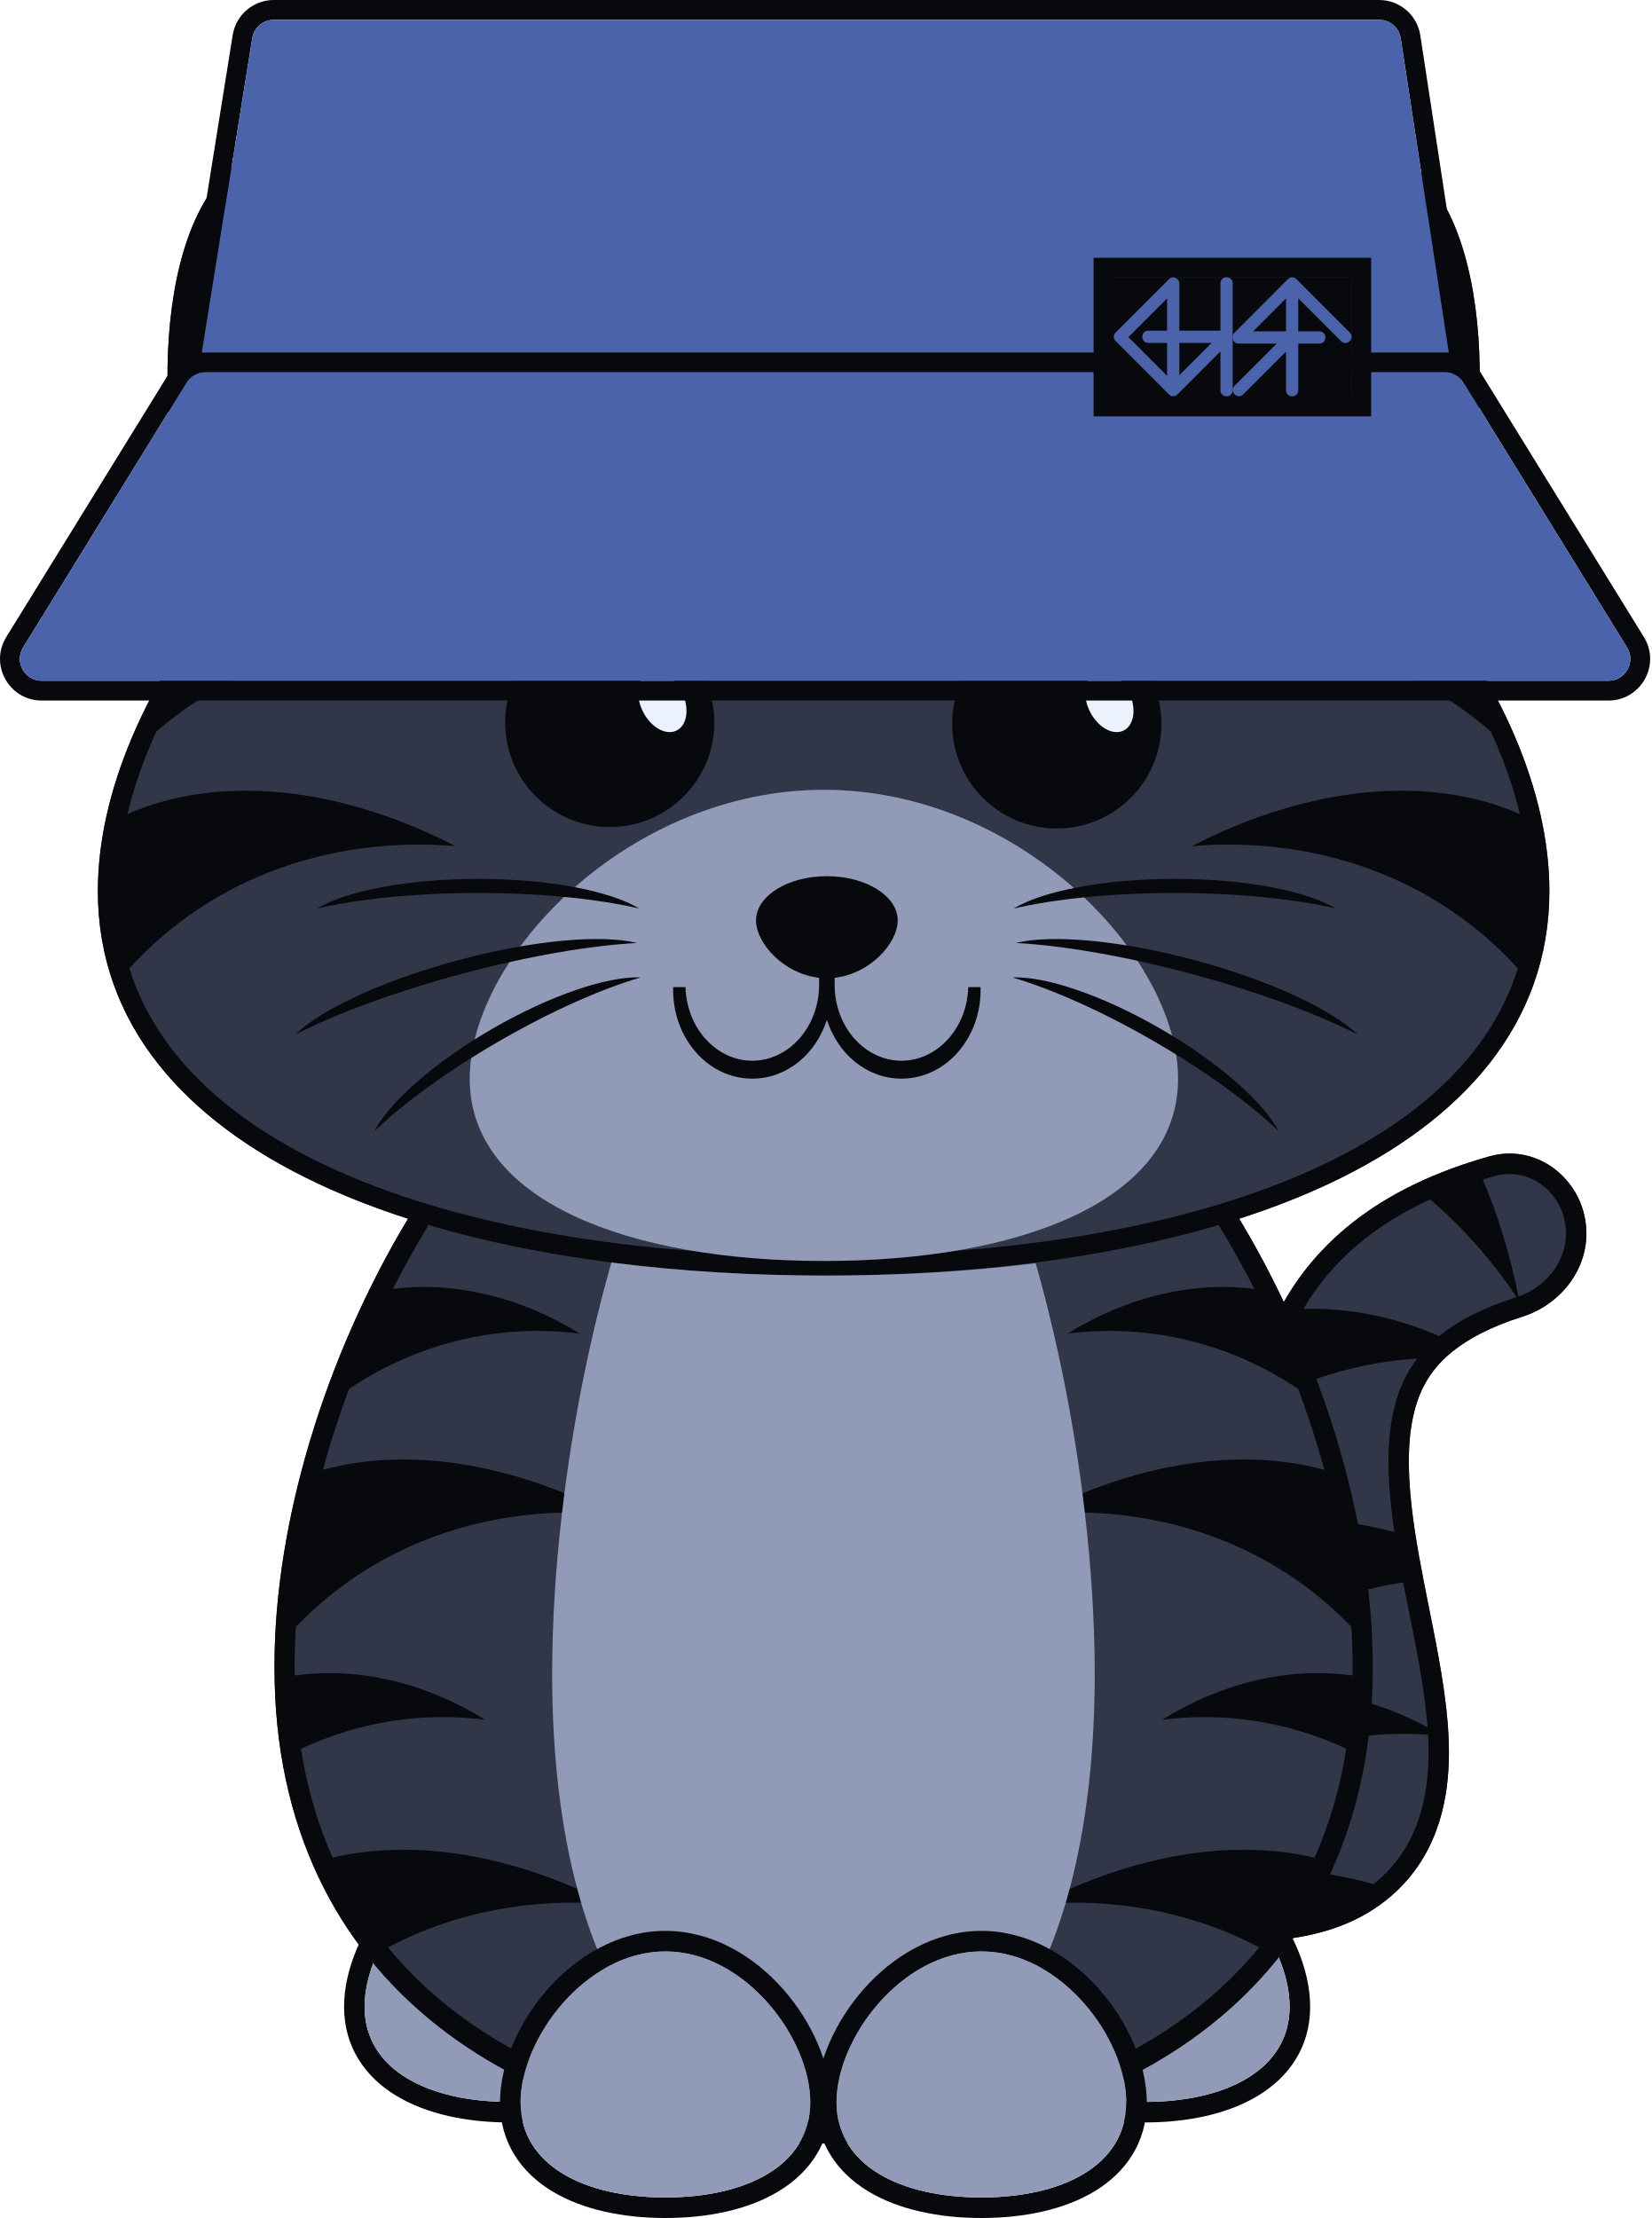
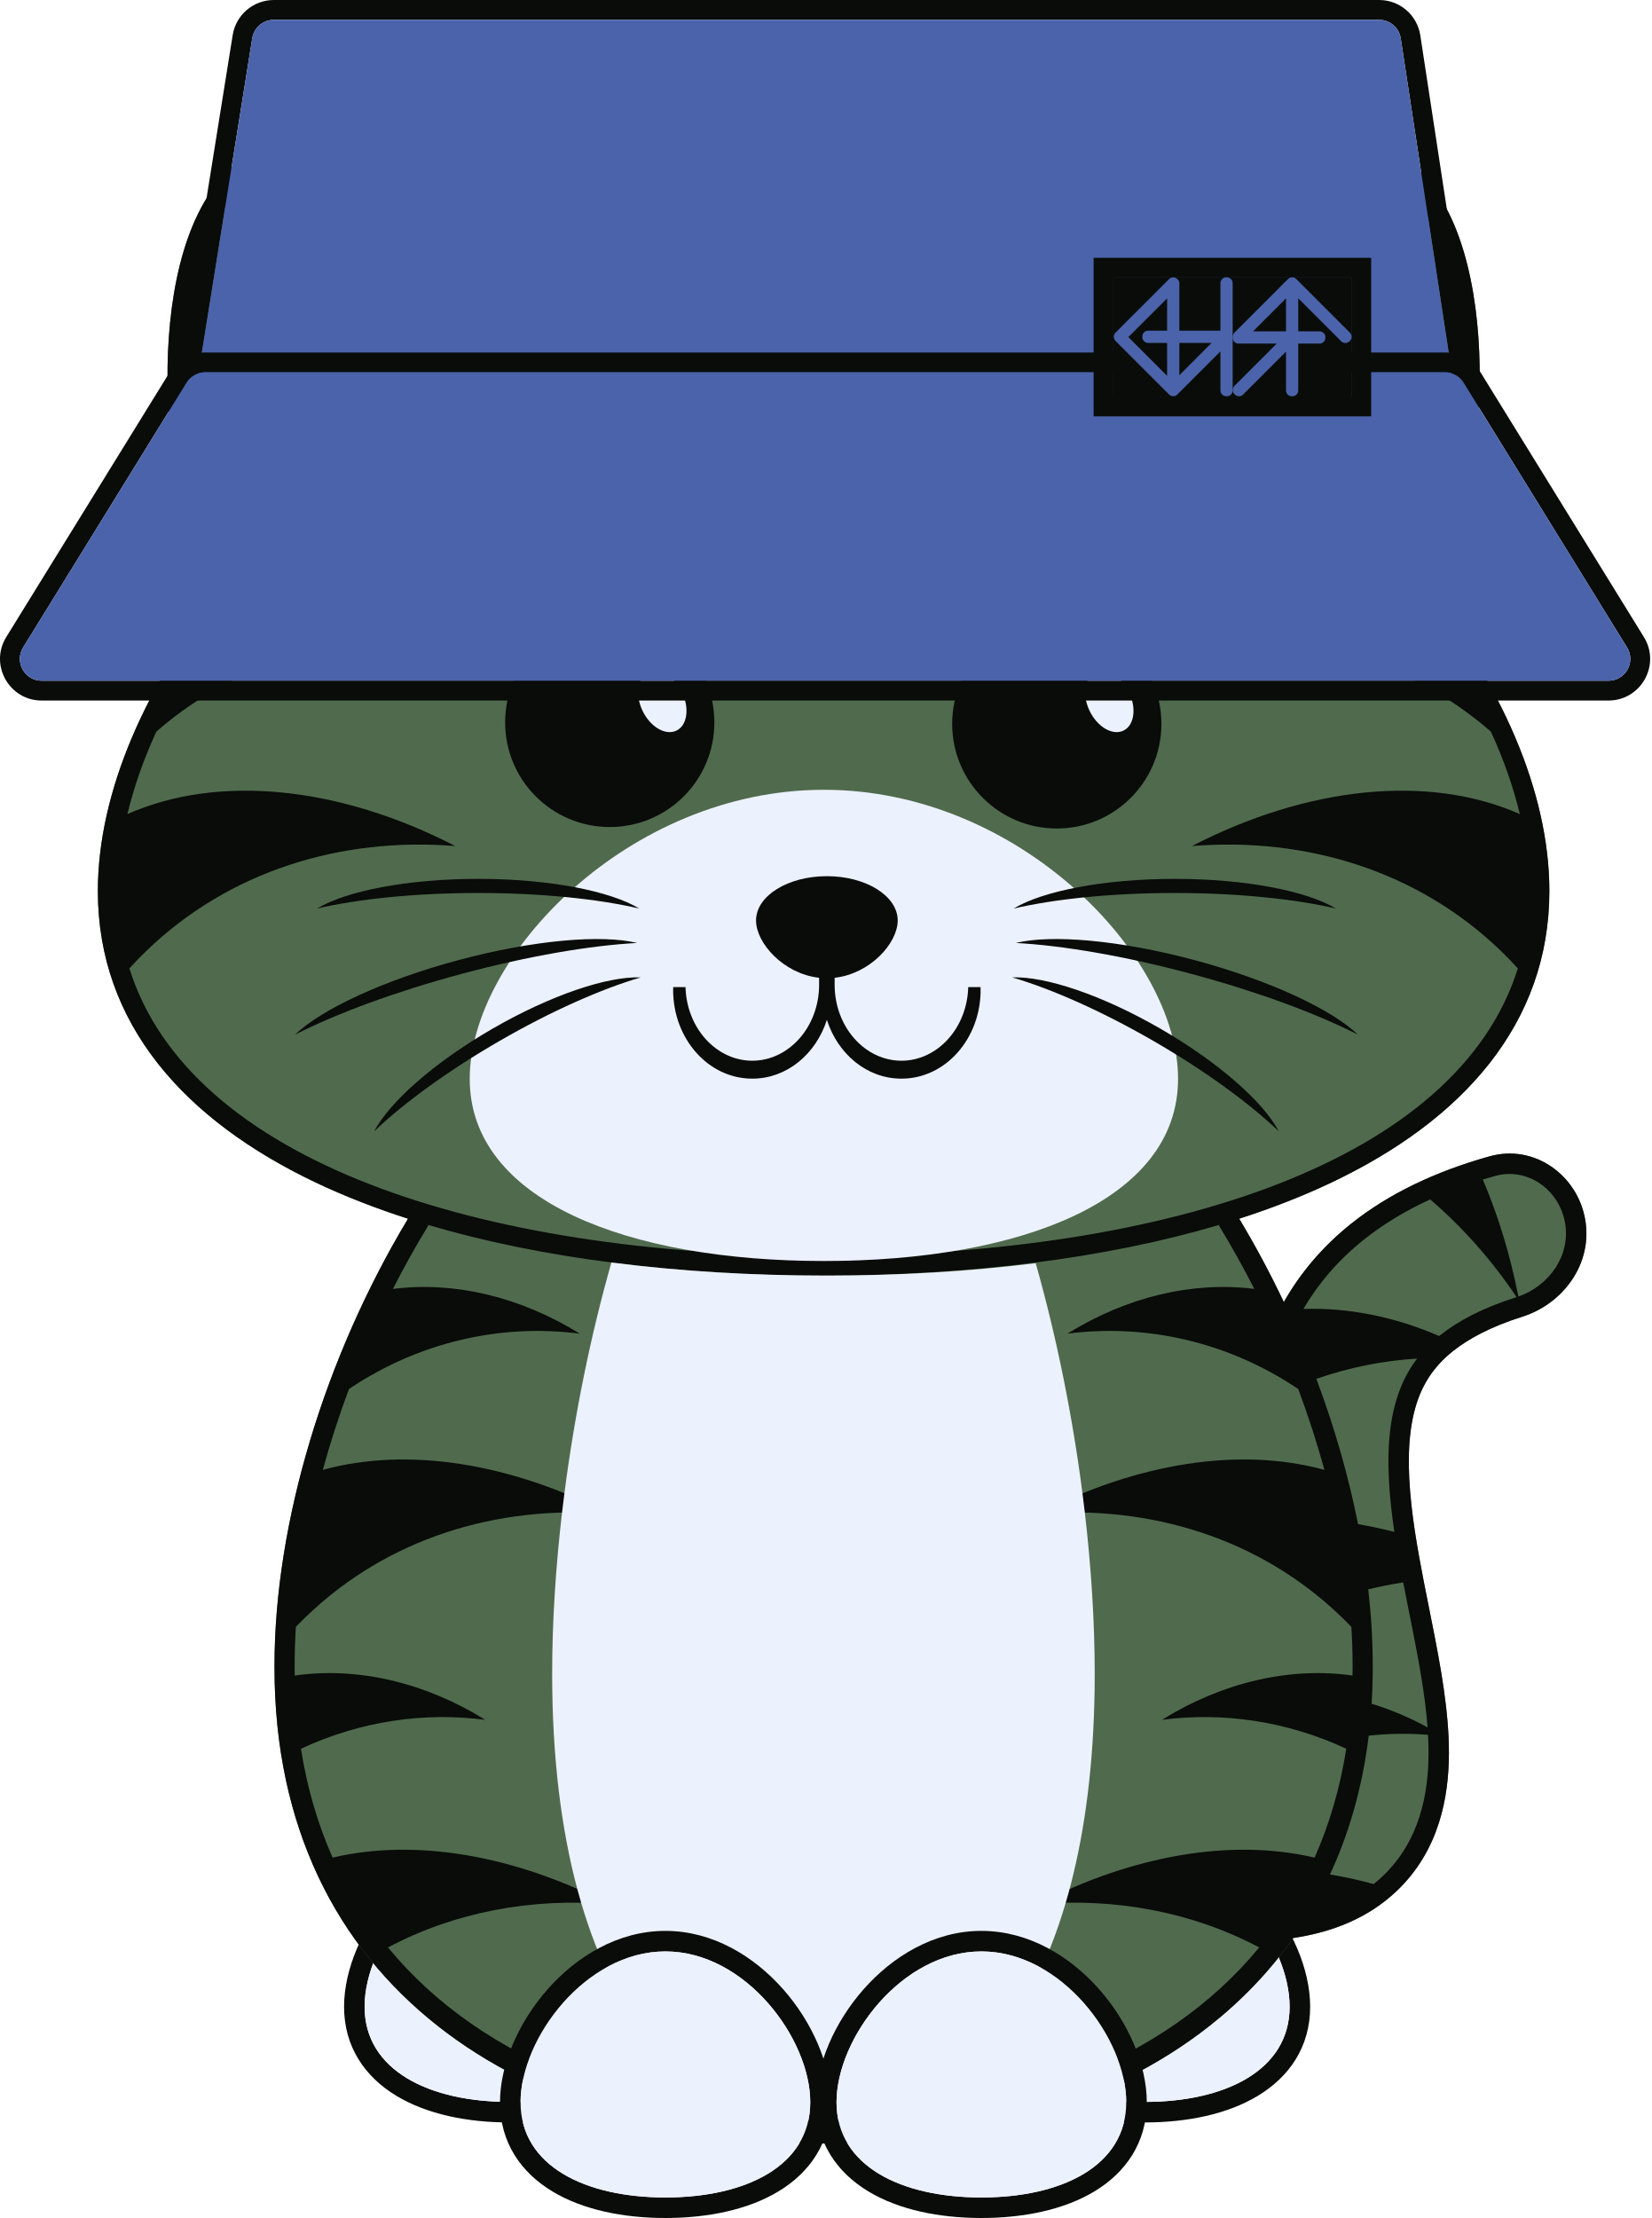
<svg xmlns="http://www.w3.org/2000/svg" width="405" height="544" viewBox="0 0 405 544" fill="none">
-   <path fill-rule="evenodd" clip-rule="evenodd" d="M152.678 514.041C145.201 518.552 135.317 520.565 124.953 520.565C114.589 520.565 104.705 518.552 97.228 514.041C89.544 509.405 84.387 502.058 84.387 492.185C84.387 482.84 89.026 472.451 96.052 464.482C103.115 456.469 113.271 450.145 124.953 450.145C136.635 450.145 146.792 456.469 153.855 464.482C160.88 472.451 165.52 482.84 165.52 492.185C165.52 502.058 160.363 509.405 152.678 514.041ZM124.953 515.528C144.575 515.528 160.482 507.841 160.482 492.185C160.482 476.529 144.575 455.182 124.953 455.182C105.331 455.182 89.424 476.529 89.424 492.185C89.424 507.841 105.331 515.528 124.953 515.528Z" fill="#08090C" />
-   <path d="M160.482 492.185C160.482 507.841 144.575 515.528 124.953 515.528C105.331 515.528 89.424 507.841 89.424 492.185C89.424 476.529 105.331 455.182 124.953 455.182C144.575 455.182 160.482 476.529 160.482 492.185Z" fill="#919AB6" />
-   <path fill-rule="evenodd" clip-rule="evenodd" d="M308.489 514.041C301.012 518.552 291.128 520.565 280.764 520.565C270.4 520.565 260.517 518.552 253.039 514.041C245.355 509.405 240.198 502.058 240.198 492.185C240.198 482.84 244.838 472.451 251.863 464.482C258.926 456.469 269.082 450.145 280.764 450.145C292.447 450.145 302.603 456.469 309.666 464.482C316.691 472.451 321.331 482.84 321.331 492.185C321.331 502.058 316.174 509.405 308.489 514.041ZM280.764 515.528C300.387 515.528 316.293 507.841 316.293 492.185C316.293 476.529 300.387 455.182 280.764 455.182C261.142 455.182 245.235 476.529 245.235 492.185C245.235 507.841 261.142 515.528 280.764 515.528Z" fill="#08090C" />
-   <path d="M316.293 492.185C316.293 507.841 300.387 515.528 280.764 515.528C261.142 515.528 245.235 507.841 245.235 492.185C245.235 476.529 261.142 455.182 280.764 455.182C300.387 455.182 316.293 476.529 316.293 492.185Z" fill="#919AB6" />
-   <path fill-rule="evenodd" clip-rule="evenodd" d="M202 71.834C222.087 71.912 241.368 75.465 259.334 81.586C261.969 77.302 265.653 72.584 269.936 67.904C275.812 61.483 283.06 54.868 290.856 49.215C298.624 43.583 307.126 38.767 315.509 36.14C323.859 33.522 332.641 32.917 340.429 36.548C348.218 40.18 353.398 47.296 356.761 55.376C360.136 63.486 361.913 73.095 362.591 82.666C363.272 92.272 362.863 102.076 361.722 110.704C360.591 119.248 358.698 126.988 356.219 132.304C354.268 136.488 351.55 140.071 348.267 143.046C368.109 167.167 380 194.244 380 218.53C380 251.084 358.741 274.814 326.322 290.145C319.38 293.427 311.89 296.347 303.93 298.908C307.89 305.497 311.549 312.342 314.873 319.353C318.848 312.334 324.27 305.802 331.449 300.084C340.543 292.84 351.818 287.407 365.269 283.624C376.432 280.485 386.89 288.334 388.774 299.049C390.716 310.097 383.231 319.828 373.371 322.943C365.431 325.451 360.044 328.445 356.371 331.371C351.172 335.512 348.397 340.304 346.912 346.053C345.308 352.257 345.145 359.914 346.184 369.266C347.083 377.36 348.722 385.568 350.49 394.403C350.775 395.826 351.063 397.266 351.35 398.717C353.283 408.483 355.398 419.76 355.364 430.084C355.33 440.442 353.144 453.771 342.504 463.846C335.482 470.496 326.681 473.914 317.181 475.328C311.418 483.502 304.509 490.695 296.632 496.898C272.079 516.232 238.542 525.625 202 525.72C165.458 525.625 131.921 516.232 107.368 496.898C82.54 477.347 67.322 447.949 67.322 409.036L67.323 408.787L67.322 408.538C67.322 373.412 79.711 332.782 100.07 298.908C92.11 296.347 84.62 293.427 77.678 290.145C45.259 274.814 24 251.084 24 218.531C24 194.244 35.891 167.167 55.733 143.046C52.45 140.071 49.732 136.488 47.781 132.304C45.302 126.988 43.409 119.248 42.278 110.704C41.137 102.076 40.728 92.272 41.409 82.666C42.087 73.095 43.864 63.487 47.239 55.376C50.602 47.296 55.782 40.18 63.571 36.548C71.359 32.917 80.141 33.522 88.491 36.14C96.874 38.767 105.376 43.583 113.144 49.215C120.94 54.868 128.188 61.483 134.064 67.904C138.347 72.584 142.031 77.302 144.666 81.586C162.632 75.465 181.913 71.912 202 71.834Z" fill="#313749" />
-   <path fill-rule="evenodd" clip-rule="evenodd" d="M202 71.834C222.087 71.912 241.368 75.465 259.334 81.586C261.969 77.302 265.653 72.584 269.936 67.904C275.812 61.483 283.06 54.868 290.856 49.215C298.624 43.583 307.126 38.767 315.509 36.14C323.859 33.522 332.641 32.917 340.429 36.548C348.218 40.18 353.398 47.296 356.761 55.376C360.136 63.486 361.913 73.095 362.591 82.666C363.272 92.272 362.863 102.076 361.722 110.704C360.591 119.248 358.698 126.988 356.219 132.304C354.268 136.488 351.55 140.071 348.267 143.046C368.109 167.167 380 194.244 380 218.53C380 251.084 358.741 274.814 326.322 290.145C319.38 293.427 311.89 296.347 303.93 298.908C307.89 305.497 311.549 312.342 314.873 319.353C318.848 312.334 324.27 305.802 331.449 300.084C340.543 292.84 351.818 287.407 365.269 283.624C376.432 280.485 386.89 288.334 388.774 299.049C390.716 310.097 383.231 319.828 373.371 322.943C365.431 325.451 360.044 328.445 356.371 331.371C351.172 335.512 348.397 340.304 346.912 346.053C345.308 352.257 345.145 359.914 346.184 369.266C347.083 377.36 348.722 385.568 350.49 394.403C350.775 395.826 351.063 397.266 351.35 398.717C353.283 408.483 355.398 419.76 355.364 430.084C355.33 440.442 353.144 453.771 342.504 463.846C335.482 470.496 326.681 473.914 317.181 475.328C311.418 483.502 304.509 490.695 296.632 496.898C272.079 516.232 238.542 525.625 202 525.72C165.458 525.625 131.921 516.232 107.368 496.898C82.54 477.347 67.322 447.949 67.322 409.036L67.323 408.787L67.322 408.538C67.322 373.412 79.711 332.782 100.07 298.908C92.11 296.347 84.62 293.427 77.678 290.145C45.259 274.814 24 251.084 24 218.531C24 194.244 35.891 167.167 55.733 143.046C52.45 140.071 49.732 136.488 47.781 132.304C45.302 126.988 43.409 119.248 42.278 110.704C41.137 102.076 40.728 92.272 41.409 82.666C42.087 73.095 43.864 63.487 47.239 55.376C50.602 47.296 55.782 40.18 63.571 36.548C71.359 32.917 80.141 33.522 88.491 36.14C96.874 38.767 105.376 43.583 113.144 49.215C120.94 54.868 128.188 61.483 134.064 67.904C138.347 72.584 142.031 77.302 144.666 81.586C162.632 75.465 181.913 71.912 202 71.834ZM325.965 460.227C326.042 460.065 326.118 459.903 326.194 459.74C329.73 460.318 333.306 461.106 336.902 462.099C337.645 461.505 338.366 460.878 339.066 460.216C348.255 451.514 350.332 439.852 350.364 430.068C350.369 428.566 350.326 427.038 350.242 425.494C345.431 425.104 340.558 425.169 335.694 425.7C334.151 438.398 330.827 449.912 325.965 460.227ZM336.402 417.982C336.404 417.945 336.406 417.908 336.409 417.871C341.065 419.291 345.667 421.228 350.124 423.66C349.537 415.72 347.971 407.4 346.445 399.688C346.164 398.268 345.882 396.859 345.602 395.459L345.587 395.384C345.097 392.933 344.612 390.511 344.148 388.112C341.263 388.564 338.405 389.129 335.58 389.806C336.304 396.173 336.678 402.439 336.678 408.538L336.677 408.787L336.678 409.036C336.678 412.076 336.585 415.058 336.402 417.982ZM333.074 373.817C336.025 374.329 338.998 374.964 341.985 375.721C341.693 373.747 341.433 371.78 341.215 369.819C340.144 360.179 340.252 351.84 342.071 344.802C343.164 340.572 344.894 336.714 347.563 333.217C339.265 333.717 330.944 335.363 322.854 338.187C327.27 349.966 330.723 361.972 333.074 373.817ZM308.836 477.641C285.439 506.069 246.332 520.183 202 520.3C157.668 520.183 118.561 506.069 95.164 477.641C111.547 468.943 130.352 465.46 149.429 467.008C126.062 454.965 101.824 450.844 81.579 455.611C77.972 447.486 75.338 438.587 73.809 428.913C88.31 422.134 104.036 419.856 119.008 421.811C104.243 412.633 87.626 408.751 72.281 410.956C72.268 410.155 72.261 409.349 72.261 408.538C72.261 405.412 72.363 402.237 72.562 399.025C73.366 398.186 74.189 397.36 75.031 396.547C94.965 377.296 121.913 369.063 149.429 371.296C125.129 358.772 99.889 354.816 79.175 360.512C80.99 353.881 83.136 347.246 85.589 340.678C102.979 328.965 123.203 324.624 142.212 327.107C127.729 318.104 111.465 314.197 96.367 316.132C99.074 310.807 101.978 305.596 105.066 300.542L104.886 300.487L104.933 300.411C132.941 308.72 166.336 312.806 202 312.856C237.664 312.806 271.059 308.72 299.067 300.411L299.114 300.487L298.934 300.542C302.022 305.596 304.926 310.807 307.633 316.132C292.535 314.197 276.271 318.104 261.788 327.107C280.797 324.624 301.021 328.965 318.411 340.678C320.864 347.246 323.01 353.881 324.825 360.512C304.111 354.816 278.871 358.772 254.571 371.296C282.087 369.063 309.035 377.296 328.969 396.547C329.811 397.36 330.634 398.186 331.438 399.025C331.637 402.237 331.739 405.412 331.739 408.538C331.739 409.349 331.732 410.155 331.719 410.956C316.374 408.751 299.757 412.633 284.992 421.811C299.964 419.856 315.69 422.134 330.191 428.913C328.662 438.587 326.028 447.486 322.421 455.611C302.176 450.844 277.938 454.964 254.571 467.008C273.648 465.46 292.453 468.943 308.836 477.641ZM372.268 237.513C357.521 284.648 286.946 307.899 202 308.021C117.054 307.899 46.479 284.648 31.732 237.513C33.06 236.05 34.444 234.623 35.883 233.234C56.19 213.623 83.642 205.236 111.672 207.51C83.334 192.905 53.74 189.739 31.247 199.667C32.842 193.014 35.227 186.236 38.334 179.454C40.303 177.729 42.37 176.077 44.532 174.505C62.803 161.231 84.466 156.241 104.769 158.893C90.07 149.755 73.568 145.77 58.236 147.691C78.264 122.758 107.313 100.554 141.484 87.859C155.783 101.974 166.472 121.573 172.685 143.554C173.192 120.7 169.45 99.028 162.041 81.565L161.816 81.62C171.728 79.205 181.972 77.61 192.464 76.977L202 159.557L211.536 76.977C222.028 77.61 232.272 79.205 242.184 81.62L241.959 81.565C234.55 99.028 230.808 120.7 231.315 143.554C237.528 121.573 248.217 101.974 262.516 87.859C296.687 100.554 325.736 122.758 345.764 147.691C330.432 145.77 313.93 149.755 299.231 158.892C319.534 156.241 341.197 161.231 359.468 174.505C361.63 176.076 363.697 177.729 365.666 179.454C368.773 186.236 371.159 193.014 372.753 199.667C350.26 189.738 320.666 192.905 292.328 207.51C320.358 205.236 347.81 213.623 368.117 233.234C369.556 234.623 370.94 236.05 372.268 237.513ZM264.196 83.317C276.937 63.481 315.386 30.429 338.3 41.114C363.197 52.724 360.328 111.572 351.653 130.175C350.037 133.64 347.778 136.656 345.01 139.196C341.568 135.237 337.912 131.369 334.059 127.617C335.422 126.09 336.585 124.353 337.493 122.405C339.055 119.057 340.188 114.34 340.855 109.296C341.533 104.168 341.776 98.348 341.371 92.635C340.969 86.956 339.91 81.152 337.842 76.182C335.786 71.242 332.505 66.611 327.364 64.214C322.222 61.816 316.566 62.28 311.46 63.88C306.323 65.49 301.197 68.41 296.588 71.752C291.951 75.114 287.649 79.041 284.157 82.857C282.148 85.052 280.327 87.298 278.849 89.453C279.633 89.82 280.413 90.191 281.191 90.567C275.685 87.904 270.014 85.476 264.196 83.317ZM139.804 83.317C127.063 63.482 88.614 30.429 65.7 41.114C40.803 52.724 43.672 111.572 52.347 130.175C53.963 133.64 56.222 136.656 58.99 139.196C62.432 135.237 66.088 131.369 69.941 127.617C68.578 126.09 67.415 124.353 66.507 122.405C64.945 119.057 63.812 114.34 63.145 109.296C62.467 104.168 62.224 98.348 62.629 92.635C63.031 86.956 64.09 81.152 66.159 76.182C68.214 71.242 71.495 66.612 76.636 64.214C81.778 61.816 87.434 62.28 92.54 63.88C97.677 65.49 102.803 68.41 107.412 71.752C112.049 75.114 116.351 79.041 119.843 82.857C121.852 85.052 123.673 87.298 125.151 89.453C124.367 89.82 123.587 90.191 122.809 90.567C128.315 87.904 133.986 85.476 139.804 83.317ZM319.672 321.038C330.694 320.671 342.088 322.96 352.977 327.684C353.069 327.609 353.162 327.534 353.256 327.46C357.497 324.081 363.459 320.831 371.865 318.175C371.9 318.164 371.935 318.153 371.97 318.142C365.913 309.127 358.792 301.054 350.772 294.176C344.677 296.965 339.283 300.235 334.564 303.995C328.182 309.078 323.306 314.841 319.672 321.038ZM363.679 289.304C367.446 298.141 370.39 307.776 372.404 317.996C380.014 315.331 385.251 307.887 383.849 299.915C382.415 291.756 374.597 286.195 366.623 288.438C365.628 288.717 364.647 289.006 363.679 289.304Z" fill="#08090C" />
-   <path d="M265.586 367.029C263.115 347.545 259.149 327.867 254.012 309.822C237.715 311.853 220.472 312.857 202.67 312.857C184.365 312.857 166.653 311.796 149.953 309.648C144.861 327.496 140.916 346.948 138.43 366.234C138.43 366.234 138.43 366.234 138.43 366.234C138.226 367.817 138.032 369.398 137.848 370.977C141.685 370.874 145.551 370.981 149.429 371.296C149.429 371.296 149.428 371.296 149.429 371.296C145.551 370.981 141.685 370.874 137.848 370.977C136.268 384.527 135.423 397.922 135.423 410.544C135.423 430.934 137.627 448.501 141.576 463.271C141.883 464.42 142.201 465.552 142.529 466.668C151.045 495.617 166.53 513.174 185.199 519.562C190.878 520.055 196.673 520.301 202.558 520.301C207.895 520.301 213.157 520.099 218.326 519.693C237.158 513.421 252.792 495.84 261.37 466.722C261.606 465.923 261.836 465.115 262.061 464.299C262.093 464.182 262.125 464.065 262.157 463.947C262.541 462.538 262.909 461.104 263.26 459.644C263.261 459.639 263.263 459.635 263.264 459.63C266.63 445.639 268.492 429.284 268.492 410.544C268.492 397.911 267.646 384.504 266.063 370.942C265.891 369.468 265.71 367.992 265.521 366.514C265.543 366.686 265.565 366.857 265.586 367.029C265.586 367.029 265.586 367.029 265.586 367.029Z" fill="#919AB6" />
-   <path fill-rule="evenodd" clip-rule="evenodd" d="M190.923 537.476C183.446 541.986 173.562 544 163.198 544C152.834 544 142.95 541.986 135.473 537.476C127.788 532.84 122.632 525.493 122.632 515.62C122.632 506.274 127.271 495.886 134.296 487.916C141.36 479.903 151.516 473.579 163.198 473.579C174.88 473.579 185.036 479.903 192.1 487.916C199.125 495.886 203.765 506.274 203.765 515.62C203.765 525.493 198.608 532.84 190.923 537.476ZM163.198 538.963C182.82 538.963 198.727 531.276 198.727 515.62C198.727 499.964 182.82 478.617 163.198 478.617C143.576 478.617 127.669 499.964 127.669 515.62C127.669 531.276 143.576 538.963 163.198 538.963Z" fill="#08090C" />
-   <path d="M198.727 515.62C198.727 531.276 182.82 538.963 163.198 538.963C143.576 538.963 127.669 531.276 127.669 515.62C127.669 499.964 143.576 478.617 163.198 478.617C182.82 478.617 198.727 499.964 198.727 515.62Z" fill="#919AB6" />
-   <path fill-rule="evenodd" clip-rule="evenodd" d="M268.419 537.476C260.942 541.986 251.058 544 240.694 544C230.33 544 220.446 541.986 212.969 537.476C205.285 532.84 200.128 525.493 200.128 515.62C200.128 506.274 204.767 495.886 211.793 487.916C218.856 479.903 229.012 473.579 240.694 473.579C252.376 473.579 262.533 479.903 269.596 487.916C276.621 495.886 281.261 506.274 281.261 515.62C281.261 525.493 276.104 532.84 268.419 537.476ZM240.694 538.963C260.316 538.963 276.223 531.276 276.223 515.62C276.223 499.964 260.316 478.617 240.694 478.617C221.072 478.617 205.165 499.964 205.165 515.62C205.165 531.276 221.072 538.963 240.694 538.963Z" fill="#08090C" />
-   <path d="M276.223 515.62C276.223 531.276 260.316 538.963 240.694 538.963C221.072 538.963 205.165 531.276 205.165 515.62C205.165 499.964 221.072 478.617 240.694 478.617C260.316 478.617 276.223 499.964 276.223 515.62Z" fill="#919AB6" />
-   <path d="M288.933 264.575C288.933 294.559 250.042 309.281 202.068 309.281C154.094 309.281 115.204 294.559 115.204 264.575C115.204 234.592 154.094 193.708 202.068 193.708C250.042 193.708 288.933 234.592 288.933 264.575Z" fill="#919AB6" />
-   <path d="M202.799 214.895C193.205 214.895 185.427 219.756 185.427 225.753C185.427 231.346 192.193 238.836 200.89 239.818L200.899 241.337C200.899 241.38 200.899 241.423 200.899 241.466C200.899 251.967 193.394 260.159 184.508 260.159C175.804 260.159 168.428 252.303 168.127 242.108L165.105 242.108C165.098 242.346 165.095 242.586 165.095 242.826V242.856C165.102 254.665 173.624 264.556 184.508 264.556C193.049 264.556 200.145 258.452 202.8 250.127C205.454 258.452 212.55 264.556 221.091 264.556C231.979 264.556 240.504 254.656 240.504 242.84C240.504 242.595 240.501 242.351 240.494 242.109L237.472 242.109C237.17 252.304 229.795 260.159 221.091 260.159C212.205 260.159 204.7 251.967 204.7 241.466C204.7 241.442 204.7 241.417 204.7 241.393C204.7 241.375 204.7 241.356 204.7 241.337L204.709 239.818C213.406 238.836 220.172 231.346 220.172 225.753C220.172 219.756 212.394 214.895 202.799 214.895Z" fill="#08090C" />
-   <circle cx="149.55" cy="177.187" r="25.657" fill="#08090C" />
+   <path fill-rule="evenodd" clip-rule="evenodd" d="M152.678 514.041C145.201 518.552 135.317 520.565 124.953 520.565C114.589 520.565 104.705 518.552 97.228 514.041C89.544 509.405 84.387 502.058 84.387 492.185C84.387 482.84 89.026 472.451 96.052 464.482C103.115 456.469 113.271 450.145 124.953 450.145C136.635 450.145 146.792 456.469 153.855 464.482C160.88 472.451 165.52 482.84 165.52 492.185C165.52 502.058 160.363 509.405 152.678 514.041ZM124.953 515.528C144.575 515.528 160.482 507.841 160.482 492.185C160.482 476.529 144.575 455.182 124.953 455.182C105.331 455.182 89.424 476.529 89.424 492.185C89.424 507.841 105.331 515.528 124.953 515.528Z" fill="#090C09" />
+   <path d="M160.482 492.185C160.482 507.841 144.575 515.528 124.953 515.528C105.331 515.528 89.424 507.841 89.424 492.185C89.424 476.529 105.331 455.182 124.953 455.182C144.575 455.182 160.482 476.529 160.482 492.185Z" fill="#ECF1FE" />
+   <path fill-rule="evenodd" clip-rule="evenodd" d="M308.489 514.041C301.012 518.552 291.128 520.565 280.764 520.565C270.4 520.565 260.517 518.552 253.039 514.041C245.355 509.405 240.198 502.058 240.198 492.185C240.198 482.84 244.838 472.451 251.863 464.482C258.926 456.469 269.082 450.145 280.764 450.145C292.447 450.145 302.603 456.469 309.666 464.482C316.691 472.451 321.331 482.84 321.331 492.185C321.331 502.058 316.174 509.405 308.489 514.041ZM280.764 515.528C300.387 515.528 316.293 507.841 316.293 492.185C316.293 476.529 300.387 455.182 280.764 455.182C261.142 455.182 245.235 476.529 245.235 492.185C245.235 507.841 261.142 515.528 280.764 515.528Z" fill="#090C09" />
+   <path d="M316.293 492.185C316.293 507.841 300.387 515.528 280.764 515.528C261.142 515.528 245.235 507.841 245.235 492.185C245.235 476.529 261.142 455.182 280.764 455.182C300.387 455.182 316.293 476.529 316.293 492.185Z" fill="#ECF1FE" />
+   <path fill-rule="evenodd" clip-rule="evenodd" d="M202 71.834C222.087 71.912 241.368 75.465 259.334 81.586C261.969 77.302 265.653 72.584 269.936 67.904C275.812 61.483 283.06 54.868 290.856 49.215C298.624 43.583 307.126 38.767 315.509 36.14C323.859 33.522 332.641 32.917 340.429 36.548C348.218 40.18 353.398 47.296 356.761 55.376C360.136 63.486 361.913 73.095 362.591 82.666C363.272 92.272 362.863 102.076 361.722 110.704C360.591 119.248 358.698 126.988 356.219 132.304C354.268 136.488 351.55 140.071 348.267 143.046C368.109 167.167 380 194.244 380 218.53C380 251.084 358.741 274.814 326.322 290.145C319.38 293.427 311.89 296.347 303.93 298.908C307.89 305.497 311.549 312.342 314.873 319.353C318.848 312.334 324.27 305.802 331.449 300.084C340.543 292.84 351.818 287.407 365.269 283.624C376.432 280.485 386.89 288.334 388.774 299.049C390.716 310.097 383.231 319.828 373.371 322.943C365.431 325.451 360.044 328.445 356.371 331.371C351.172 335.512 348.397 340.304 346.912 346.053C345.308 352.257 345.145 359.914 346.184 369.266C347.083 377.36 348.722 385.568 350.49 394.403C350.775 395.826 351.063 397.266 351.35 398.717C353.283 408.483 355.398 419.76 355.364 430.084C355.33 440.442 353.144 453.771 342.504 463.846C335.482 470.496 326.681 473.914 317.181 475.328C311.418 483.502 304.509 490.695 296.632 496.898C272.079 516.232 238.542 525.625 202 525.72C165.458 525.625 131.921 516.232 107.368 496.898C82.54 477.347 67.322 447.949 67.322 409.036L67.323 408.787L67.322 408.538C67.322 373.412 79.711 332.782 100.07 298.908C92.11 296.347 84.62 293.427 77.678 290.145C45.259 274.814 24 251.084 24 218.531C24 194.244 35.891 167.167 55.733 143.046C52.45 140.071 49.732 136.488 47.781 132.304C45.302 126.988 43.409 119.248 42.278 110.704C41.137 102.076 40.728 92.272 41.409 82.666C42.087 73.095 43.864 63.487 47.239 55.376C50.602 47.296 55.782 40.18 63.571 36.548C71.359 32.917 80.141 33.522 88.491 36.14C96.874 38.767 105.376 43.583 113.144 49.215C120.94 54.868 128.188 61.483 134.064 67.904C138.347 72.584 142.031 77.302 144.666 81.586C162.632 75.465 181.913 71.912 202 71.834Z" fill="#506A4D" />
+   <path fill-rule="evenodd" clip-rule="evenodd" d="M202 71.834C222.087 71.912 241.368 75.465 259.334 81.586C261.969 77.302 265.653 72.584 269.936 67.904C275.812 61.483 283.06 54.868 290.856 49.215C298.624 43.583 307.126 38.767 315.509 36.14C323.859 33.522 332.641 32.917 340.429 36.548C348.218 40.18 353.398 47.296 356.761 55.376C360.136 63.486 361.913 73.095 362.591 82.666C363.272 92.272 362.863 102.076 361.722 110.704C360.591 119.248 358.698 126.988 356.219 132.304C354.268 136.488 351.55 140.071 348.267 143.046C368.109 167.167 380 194.244 380 218.53C380 251.084 358.741 274.814 326.322 290.145C319.38 293.427 311.89 296.347 303.93 298.908C307.89 305.497 311.549 312.342 314.873 319.353C318.848 312.334 324.27 305.802 331.449 300.084C340.543 292.84 351.818 287.407 365.269 283.624C376.432 280.485 386.89 288.334 388.774 299.049C390.716 310.097 383.231 319.828 373.371 322.943C365.431 325.451 360.044 328.445 356.371 331.371C351.172 335.512 348.397 340.304 346.912 346.053C345.308 352.257 345.145 359.914 346.184 369.266C347.083 377.36 348.722 385.568 350.49 394.403C350.775 395.826 351.063 397.266 351.35 398.717C353.283 408.483 355.398 419.76 355.364 430.084C355.33 440.442 353.144 453.771 342.504 463.846C335.482 470.496 326.681 473.914 317.181 475.328C311.418 483.502 304.509 490.695 296.632 496.898C272.079 516.232 238.542 525.625 202 525.72C165.458 525.625 131.921 516.232 107.368 496.898C82.54 477.347 67.322 447.949 67.322 409.036L67.323 408.787L67.322 408.538C67.322 373.412 79.711 332.782 100.07 298.908C92.11 296.347 84.62 293.427 77.678 290.145C45.259 274.814 24 251.084 24 218.531C24 194.244 35.891 167.167 55.733 143.046C52.45 140.071 49.732 136.488 47.781 132.304C45.302 126.988 43.409 119.248 42.278 110.704C41.137 102.076 40.728 92.272 41.409 82.666C42.087 73.095 43.864 63.487 47.239 55.376C50.602 47.296 55.782 40.18 63.571 36.548C71.359 32.917 80.141 33.522 88.491 36.14C96.874 38.767 105.376 43.583 113.144 49.215C120.94 54.868 128.188 61.483 134.064 67.904C138.347 72.584 142.031 77.302 144.666 81.586C162.632 75.465 181.913 71.912 202 71.834ZM325.965 460.227C326.042 460.065 326.118 459.903 326.194 459.74C329.73 460.318 333.306 461.106 336.902 462.099C337.645 461.505 338.366 460.878 339.066 460.216C348.255 451.514 350.332 439.852 350.364 430.068C350.369 428.566 350.326 427.038 350.242 425.494C345.431 425.104 340.558 425.169 335.694 425.7C334.151 438.398 330.827 449.912 325.965 460.227ZM336.402 417.982C336.404 417.945 336.406 417.908 336.409 417.871C341.065 419.291 345.667 421.228 350.124 423.66C349.537 415.72 347.971 407.4 346.445 399.688C346.164 398.268 345.882 396.859 345.602 395.459L345.587 395.384C345.097 392.933 344.612 390.511 344.148 388.112C341.263 388.564 338.405 389.129 335.58 389.806C336.304 396.173 336.678 402.439 336.678 408.538L336.677 408.787L336.678 409.036C336.678 412.076 336.585 415.058 336.402 417.982ZM333.074 373.817C336.025 374.329 338.998 374.964 341.985 375.721C341.693 373.747 341.433 371.78 341.215 369.819C340.144 360.179 340.252 351.84 342.071 344.802C343.164 340.572 344.894 336.714 347.563 333.217C339.265 333.717 330.944 335.363 322.854 338.187C327.27 349.966 330.723 361.972 333.074 373.817ZM308.836 477.641C285.439 506.069 246.332 520.183 202 520.3C157.668 520.183 118.561 506.069 95.164 477.641C111.547 468.943 130.352 465.46 149.429 467.008C126.062 454.965 101.824 450.844 81.579 455.611C77.972 447.486 75.338 438.587 73.809 428.913C88.31 422.134 104.036 419.856 119.008 421.811C104.243 412.633 87.626 408.751 72.281 410.956C72.268 410.155 72.261 409.349 72.261 408.538C72.261 405.412 72.363 402.237 72.562 399.025C73.366 398.186 74.189 397.36 75.031 396.547C94.965 377.296 121.913 369.063 149.429 371.296C125.129 358.772 99.889 354.816 79.175 360.512C80.99 353.881 83.136 347.246 85.589 340.678C102.979 328.965 123.203 324.624 142.212 327.107C127.729 318.104 111.465 314.197 96.367 316.132C99.074 310.807 101.978 305.596 105.066 300.542L104.886 300.487L104.933 300.411C132.941 308.72 166.336 312.806 202 312.856C237.664 312.806 271.059 308.72 299.067 300.411L299.114 300.487L298.934 300.542C302.022 305.596 304.926 310.807 307.633 316.132C292.535 314.197 276.271 318.104 261.788 327.107C280.797 324.624 301.021 328.965 318.411 340.678C320.864 347.246 323.01 353.881 324.825 360.512C304.111 354.816 278.871 358.772 254.571 371.296C282.087 369.063 309.035 377.296 328.969 396.547C329.811 397.36 330.634 398.186 331.438 399.025C331.637 402.237 331.739 405.412 331.739 408.538C331.739 409.349 331.732 410.155 331.719 410.956C316.374 408.751 299.757 412.633 284.992 421.811C299.964 419.856 315.69 422.134 330.191 428.913C328.662 438.587 326.028 447.486 322.421 455.611C302.176 450.844 277.938 454.964 254.571 467.008C273.648 465.46 292.453 468.943 308.836 477.641ZM372.268 237.513C357.521 284.648 286.946 307.899 202 308.021C117.054 307.899 46.479 284.648 31.732 237.513C33.06 236.05 34.444 234.623 35.883 233.234C56.19 213.623 83.642 205.236 111.672 207.51C83.334 192.905 53.74 189.739 31.247 199.667C32.842 193.014 35.227 186.236 38.334 179.454C40.303 177.729 42.37 176.077 44.532 174.505C62.803 161.231 84.466 156.241 104.769 158.893C90.07 149.755 73.568 145.77 58.236 147.691C78.264 122.758 107.313 100.554 141.484 87.859C155.783 101.974 166.472 121.573 172.685 143.554C173.192 120.7 169.45 99.028 162.041 81.565L161.816 81.62C171.728 79.205 181.972 77.61 192.464 76.977L202 159.557L211.536 76.977C222.028 77.61 232.272 79.205 242.184 81.62L241.959 81.565C234.55 99.028 230.808 120.7 231.315 143.554C237.528 121.573 248.217 101.974 262.516 87.859C296.687 100.554 325.736 122.758 345.764 147.691C330.432 145.77 313.93 149.755 299.231 158.892C319.534 156.241 341.197 161.231 359.468 174.505C361.63 176.076 363.697 177.729 365.666 179.454C368.773 186.236 371.159 193.014 372.753 199.667C350.26 189.738 320.666 192.905 292.328 207.51C320.358 205.236 347.81 213.623 368.117 233.234C369.556 234.623 370.94 236.05 372.268 237.513ZM264.196 83.317C276.937 63.481 315.386 30.429 338.3 41.114C363.197 52.724 360.328 111.572 351.653 130.175C350.037 133.64 347.778 136.656 345.01 139.196C341.568 135.237 337.912 131.369 334.059 127.617C335.422 126.09 336.585 124.353 337.493 122.405C339.055 119.057 340.188 114.34 340.855 109.296C341.533 104.168 341.776 98.348 341.371 92.635C340.969 86.956 339.91 81.152 337.842 76.182C335.786 71.242 332.505 66.611 327.364 64.214C322.222 61.816 316.566 62.28 311.46 63.88C306.323 65.49 301.197 68.41 296.588 71.752C291.951 75.114 287.649 79.041 284.157 82.857C282.148 85.052 280.327 87.298 278.849 89.453C279.633 89.82 280.413 90.191 281.191 90.567C275.685 87.904 270.014 85.476 264.196 83.317ZM139.804 83.317C127.063 63.482 88.614 30.429 65.7 41.114C40.803 52.724 43.672 111.572 52.347 130.175C53.963 133.64 56.222 136.656 58.99 139.196C62.432 135.237 66.088 131.369 69.941 127.617C68.578 126.09 67.415 124.353 66.507 122.405C64.945 119.057 63.812 114.34 63.145 109.296C62.467 104.168 62.224 98.348 62.629 92.635C63.031 86.956 64.09 81.152 66.159 76.182C68.214 71.242 71.495 66.612 76.636 64.214C81.778 61.816 87.434 62.28 92.54 63.88C97.677 65.49 102.803 68.41 107.412 71.752C112.049 75.114 116.351 79.041 119.843 82.857C121.852 85.052 123.673 87.298 125.151 89.453C124.367 89.82 123.587 90.191 122.809 90.567C128.315 87.904 133.986 85.476 139.804 83.317ZM319.672 321.038C330.694 320.671 342.088 322.96 352.977 327.684C353.069 327.609 353.162 327.534 353.256 327.46C357.497 324.081 363.459 320.831 371.865 318.175C371.9 318.164 371.935 318.153 371.97 318.142C365.913 309.127 358.792 301.054 350.772 294.176C344.677 296.965 339.283 300.235 334.564 303.995C328.182 309.078 323.306 314.841 319.672 321.038ZM363.679 289.304C367.446 298.141 370.39 307.776 372.404 317.996C380.014 315.331 385.251 307.887 383.849 299.915C382.415 291.756 374.597 286.195 366.623 288.438C365.628 288.717 364.647 289.006 363.679 289.304Z" fill="#090C09" />
+   <path d="M265.586 367.029C263.115 347.545 259.149 327.867 254.012 309.822C237.715 311.853 220.472 312.857 202.67 312.857C184.365 312.857 166.653 311.796 149.953 309.648C144.861 327.496 140.916 346.948 138.43 366.234C138.43 366.234 138.43 366.234 138.43 366.234C138.226 367.817 138.032 369.398 137.848 370.977C141.685 370.874 145.551 370.981 149.429 371.296C149.429 371.296 149.428 371.296 149.429 371.296C145.551 370.981 141.685 370.874 137.848 370.977C136.268 384.527 135.423 397.922 135.423 410.544C135.423 430.934 137.627 448.501 141.576 463.271C141.883 464.42 142.201 465.552 142.529 466.668C151.045 495.617 166.53 513.174 185.199 519.562C190.878 520.055 196.673 520.301 202.558 520.301C207.895 520.301 213.157 520.099 218.326 519.693C237.158 513.421 252.792 495.84 261.37 466.722C261.606 465.923 261.836 465.115 262.061 464.299C262.093 464.182 262.125 464.065 262.157 463.947C262.541 462.538 262.909 461.104 263.26 459.644C263.261 459.639 263.263 459.635 263.264 459.63C266.63 445.639 268.492 429.284 268.492 410.544C268.492 397.911 267.646 384.504 266.063 370.942C265.891 369.468 265.71 367.992 265.521 366.514C265.543 366.686 265.565 366.857 265.586 367.029C265.586 367.029 265.586 367.029 265.586 367.029Z" fill="#ECF1FE" />
+   <path fill-rule="evenodd" clip-rule="evenodd" d="M190.923 537.476C183.446 541.986 173.562 544 163.198 544C152.834 544 142.95 541.986 135.473 537.476C127.788 532.84 122.632 525.493 122.632 515.62C122.632 506.274 127.271 495.886 134.296 487.916C141.36 479.903 151.516 473.579 163.198 473.579C174.88 473.579 185.036 479.903 192.1 487.916C199.125 495.886 203.765 506.274 203.765 515.62C203.765 525.493 198.608 532.84 190.923 537.476ZM163.198 538.963C182.82 538.963 198.727 531.276 198.727 515.62C198.727 499.964 182.82 478.617 163.198 478.617C143.576 478.617 127.669 499.964 127.669 515.62C127.669 531.276 143.576 538.963 163.198 538.963Z" fill="#090C09" />
+   <path d="M198.727 515.62C198.727 531.276 182.82 538.963 163.198 538.963C143.576 538.963 127.669 531.276 127.669 515.62C127.669 499.964 143.576 478.617 163.198 478.617C182.82 478.617 198.727 499.964 198.727 515.62Z" fill="#ECF1FE" />
+   <path fill-rule="evenodd" clip-rule="evenodd" d="M268.419 537.476C260.942 541.986 251.058 544 240.694 544C230.33 544 220.446 541.986 212.969 537.476C205.285 532.84 200.128 525.493 200.128 515.62C200.128 506.274 204.767 495.886 211.793 487.916C218.856 479.903 229.012 473.579 240.694 473.579C252.376 473.579 262.533 479.903 269.596 487.916C276.621 495.886 281.261 506.274 281.261 515.62C281.261 525.493 276.104 532.84 268.419 537.476ZM240.694 538.963C260.316 538.963 276.223 531.276 276.223 515.62C276.223 499.964 260.316 478.617 240.694 478.617C221.072 478.617 205.165 499.964 205.165 515.62C205.165 531.276 221.072 538.963 240.694 538.963Z" fill="#090C09" />
+   <path d="M276.223 515.62C276.223 531.276 260.316 538.963 240.694 538.963C221.072 538.963 205.165 531.276 205.165 515.62C205.165 499.964 221.072 478.617 240.694 478.617C260.316 478.617 276.223 499.964 276.223 515.62Z" fill="#ECF1FE" />
+   <path d="M288.933 264.575C288.933 294.559 250.042 309.281 202.068 309.281C154.094 309.281 115.204 294.559 115.204 264.575C115.204 234.592 154.094 193.708 202.068 193.708C250.042 193.708 288.933 234.592 288.933 264.575Z" fill="#ECF1FE" />
+   <path d="M202.799 214.895C193.205 214.895 185.427 219.756 185.427 225.753C185.427 231.346 192.193 238.836 200.89 239.818L200.899 241.337C200.899 241.38 200.899 241.423 200.899 241.466C200.899 251.967 193.394 260.159 184.508 260.159C175.804 260.159 168.428 252.303 168.127 242.108L165.105 242.108C165.098 242.346 165.095 242.586 165.095 242.826V242.856C165.102 254.665 173.624 264.556 184.508 264.556C193.049 264.556 200.145 258.452 202.8 250.127C205.454 258.452 212.55 264.556 221.091 264.556C231.979 264.556 240.504 254.656 240.504 242.84C240.504 242.595 240.501 242.351 240.494 242.109L237.472 242.109C237.17 252.304 229.795 260.159 221.091 260.159C212.205 260.159 204.7 251.967 204.7 241.466C204.7 241.442 204.7 241.417 204.7 241.393C204.7 241.375 204.7 241.356 204.7 241.337L204.709 239.818C213.406 238.836 220.172 231.346 220.172 225.753C220.172 219.756 212.394 214.895 202.799 214.895Z" fill="#090C09" />
+   <circle cx="149.55" cy="177.187" r="25.657" fill="#090C09" />
  <ellipse cx="5.341" cy="7.9" rx="5.341" ry="7.9" transform="matrix(0.909809 -0.415028 0.430286 0.902692 154.181 167.18)" fill="#ECF1FE" />
-   <circle cx="259.189" cy="177.548" r="25.657" fill="#08090C" />
+   <circle cx="259.189" cy="177.548" r="25.657" fill="#090C09" />
  <ellipse cx="5.341" cy="7.9" rx="5.341" ry="7.9" transform="matrix(0.909809 -0.415028 0.430286 0.902692 263.816 167.18)" fill="#ECF1FE" />
-   <path d="M249.141 231.277C260.522 231.883 275.72 234.447 292.081 238.83C308.442 243.214 322.886 248.594 333.046 253.759C326.584 247.565 311.414 240.426 292.977 235.486C274.541 230.546 257.833 229.144 249.141 231.277Z" fill="#08090C" />
-   <path d="M248.603 222.838C258.75 220.478 272.713 219.021 288.126 219.021C303.54 219.021 317.503 220.478 327.65 222.838C320.512 218.528 305.496 215.559 288.126 215.559C270.757 215.559 255.741 218.528 248.603 222.838Z" fill="#08090C" />
-   <path d="M248.259 239.724C257.83 242.525 270.106 247.929 282.853 255.288C295.599 262.648 306.418 270.577 313.629 277.465C309.881 270.324 298.948 260.583 284.584 252.29C270.22 243.997 256.317 239.399 248.259 239.724Z" fill="#08090C" />
-   <path d="M156.265 231.277C144.884 231.883 129.685 234.446 113.324 238.83C96.963 243.214 82.519 248.594 72.36 253.759C78.821 247.565 93.992 240.426 112.428 235.486C130.865 230.546 147.572 229.143 156.265 231.277Z" fill="#08090C" />
-   <path d="M156.802 222.838C146.656 220.478 132.693 219.02 117.279 219.02C101.865 219.02 87.902 220.478 77.755 222.838C84.894 218.528 99.91 215.558 117.279 215.558C134.648 215.558 149.664 218.528 156.802 222.838Z" fill="#08090C" />
-   <path d="M157.147 239.724C147.576 242.524 135.3 247.929 122.553 255.288C109.806 262.648 98.988 270.577 91.777 277.465C95.525 270.324 106.458 260.583 120.822 252.29C135.186 243.997 149.089 239.399 157.147 239.724Z" fill="#08090C" />
-   <path fill-rule="evenodd" clip-rule="evenodd" d="M67.156 0H338.25C343.296 0 347.586 3.684 348.347 8.672L361.121 92.341C362.065 98.525 357.279 104.097 351.024 104.097H53.744C47.458 104.097 42.664 98.473 43.659 92.266L57.071 8.597C57.865 3.644 62.139 0 67.156 0ZM67.156 4.858C64.526 4.858 62.285 6.769 61.868 9.366L48.456 93.035C47.934 96.29 50.448 99.239 53.744 99.239H351.024C354.304 99.239 356.813 96.317 356.318 93.074L343.545 9.406C343.145 6.79 340.896 4.858 338.25 4.858H67.156Z" fill="#08090C" />
+   <path d="M249.141 231.277C260.522 231.883 275.72 234.447 292.081 238.83C308.442 243.214 322.886 248.594 333.046 253.759C326.584 247.565 311.414 240.426 292.977 235.486C274.541 230.546 257.833 229.144 249.141 231.277Z" fill="#090C09" />
+   <path d="M248.603 222.838C258.75 220.478 272.713 219.021 288.126 219.021C303.54 219.021 317.503 220.478 327.65 222.838C320.512 218.528 305.496 215.559 288.126 215.559C270.757 215.559 255.741 218.528 248.603 222.838Z" fill="#090C09" />
+   <path d="M248.259 239.724C257.83 242.525 270.106 247.929 282.853 255.288C295.599 262.648 306.418 270.577 313.629 277.465C309.881 270.324 298.948 260.583 284.584 252.29C270.22 243.997 256.317 239.399 248.259 239.724Z" fill="#090C09" />
+   <path d="M156.265 231.277C144.884 231.883 129.685 234.446 113.324 238.83C96.963 243.214 82.519 248.594 72.36 253.759C78.821 247.565 93.992 240.426 112.428 235.486C130.865 230.546 147.572 229.143 156.265 231.277Z" fill="#090C09" />
+   <path d="M156.802 222.838C146.656 220.478 132.693 219.02 117.279 219.02C101.865 219.02 87.902 220.478 77.755 222.838C84.894 218.528 99.91 215.558 117.279 215.558C134.648 215.558 149.664 218.528 156.802 222.838Z" fill="#090C09" />
+   <path d="M157.147 239.724C147.576 242.524 135.3 247.929 122.553 255.288C109.806 262.648 98.988 270.577 91.777 277.465C95.525 270.324 106.458 260.583 120.822 252.29C135.186 243.997 149.089 239.399 157.147 239.724Z" fill="#090C09" />
+   <path fill-rule="evenodd" clip-rule="evenodd" d="M67.156 0H338.25C343.296 0 347.586 3.684 348.347 8.672L361.121 92.341C362.065 98.525 357.279 104.097 351.024 104.097H53.744C47.458 104.097 42.664 98.473 43.659 92.266L57.071 8.597C57.865 3.644 62.139 0 67.156 0ZM67.156 4.858C64.526 4.858 62.285 6.769 61.868 9.366L48.456 93.035C47.934 96.29 50.448 99.239 53.744 99.239H351.024C354.304 99.239 356.813 96.317 356.318 93.074L343.545 9.406C343.145 6.79 340.896 4.858 338.25 4.858H67.156Z" fill="#090C09" />
  <path d="M61.868 9.366C62.285 6.769 64.526 4.858 67.156 4.858H338.25C340.896 4.858 343.145 6.79 343.545 9.406L356.318 93.074C356.813 96.317 354.304 99.239 351.024 99.239H53.744C50.448 99.239 47.934 96.29 48.456 93.035L61.868 9.366Z" fill="#4B63AA" />
-   <path fill-rule="evenodd" clip-rule="evenodd" d="M50.305 86.455H354.415C357.958 86.455 361.247 88.291 363.107 91.305L403.183 156.242C407.382 163.047 402.487 171.82 394.491 171.82H10.23C2.234 171.82 -2.661 163.047 1.538 156.242L41.613 91.305C43.474 88.291 46.763 86.455 50.305 86.455ZM50.305 91.313C48.448 91.313 46.723 92.276 45.748 93.856L5.672 158.793C3.47 162.362 6.037 166.962 10.23 166.962H394.491C398.684 166.962 401.251 162.362 399.048 158.793L358.973 93.856C357.998 92.276 356.273 91.313 354.415 91.313H50.305Z" fill="#08090C" />
+   <path fill-rule="evenodd" clip-rule="evenodd" d="M50.305 86.455H354.415C357.958 86.455 361.247 88.291 363.107 91.305L403.183 156.242C407.382 163.047 402.487 171.82 394.491 171.82H10.23C2.234 171.82 -2.661 163.047 1.538 156.242L41.613 91.305C43.474 88.291 46.763 86.455 50.305 86.455ZM50.305 91.313C48.448 91.313 46.723 92.276 45.748 93.856L5.672 158.793C3.47 162.362 6.037 166.962 10.23 166.962H394.491C398.684 166.962 401.251 162.362 399.048 158.793L358.973 93.856C357.998 92.276 356.273 91.313 354.415 91.313H50.305Z" fill="#090C09" />
  <path d="M45.748 93.856C46.723 92.276 48.448 91.313 50.305 91.313H354.415C356.273 91.313 357.998 92.276 358.973 93.856L399.048 158.793C401.251 162.362 398.684 166.962 394.491 166.962H10.23C6.037 166.962 3.47 162.362 5.672 158.793L45.748 93.856Z" fill="#4B63AA" />
-   <path fill-rule="evenodd" clip-rule="evenodd" d="M268.218 63.228H336.292V102.123H268.218V63.228ZM273.076 68.086V97.265H331.434V68.086H273.076Z" fill="#08090C" />
-   <path d="M273.076 68.086H331.434V97.265H273.076V68.086Z" fill="#08090C" />
+   <path fill-rule="evenodd" clip-rule="evenodd" d="M268.218 63.228H336.292V102.123H268.218V63.228ZM273.076 68.086V97.265H331.434V68.086H273.076Z" fill="#090C09" />
+   <path d="M273.076 68.086H331.434V97.265H273.076V68.086Z" fill="#090C09" />
  <path fill-rule="evenodd" clip-rule="evenodd" d="M318.411 81.268V73.164L328.954 83.714C329.513 84.273 330.419 84.273 330.977 83.714L331.078 83.613C331.637 83.054 331.637 82.148 331.078 81.589L317.93 68.432C317.441 67.943 316.687 67.882 316.132 68.249C316.052 68.301 315.977 68.362 315.907 68.432L315.806 68.533L315.804 68.535L302.759 81.589C302.542 81.806 302.41 82.075 302.361 82.356C302.334 82.466 302.32 82.581 302.32 82.699V82.842C302.32 83.632 302.96 84.273 303.75 84.273H313.124L302.759 94.644C302.2 95.203 302.2 96.11 302.759 96.669L302.86 96.77C303.419 97.329 304.324 97.329 304.883 96.77L315.407 86.239V95.759C315.407 96.55 316.048 97.19 316.838 97.19H316.981C317.771 97.19 318.411 96.55 318.411 95.759V84.273H323.632C324.422 84.273 325.062 83.632 325.062 82.842V82.699C325.062 81.908 324.422 81.268 323.632 81.268H318.411ZM307.328 81.268H315.407V73.183L307.328 81.268Z" fill="#4B63AA" />
  <path fill-rule="evenodd" clip-rule="evenodd" d="M299.324 69.443C299.324 68.653 299.964 68.013 300.754 68.013H300.897C301.686 68.013 302.326 68.653 302.326 69.443V83.138L302.349 83.161L302.326 83.183V95.76C302.326 96.55 301.686 97.19 300.897 97.19H300.754C299.964 97.19 299.324 96.55 299.324 95.76V86.187L288.754 96.761C288.196 97.319 287.291 97.319 286.732 96.761L273.59 83.613C273.52 83.543 273.459 83.468 273.407 83.389C273.249 83.15 273.171 82.874 273.171 82.598C273.172 82.508 273.18 82.418 273.197 82.329C273.25 82.058 273.381 81.8 273.59 81.59L286.732 68.443C287.291 67.884 288.196 67.884 288.754 68.443L288.855 68.544C289.06 68.749 289.19 69.001 289.245 69.265V81.1H299.324V69.443ZM286.242 81.1H281.596C280.806 81.1 280.166 81.74 280.166 82.53V82.673C280.166 83.463 280.806 84.103 281.596 84.103H286.242V92.179L276.747 82.68L286.242 73.181V81.1ZM289.245 92.022V84.103H297.16L289.245 92.022Z" fill="#4B63AA" />
</svg>
